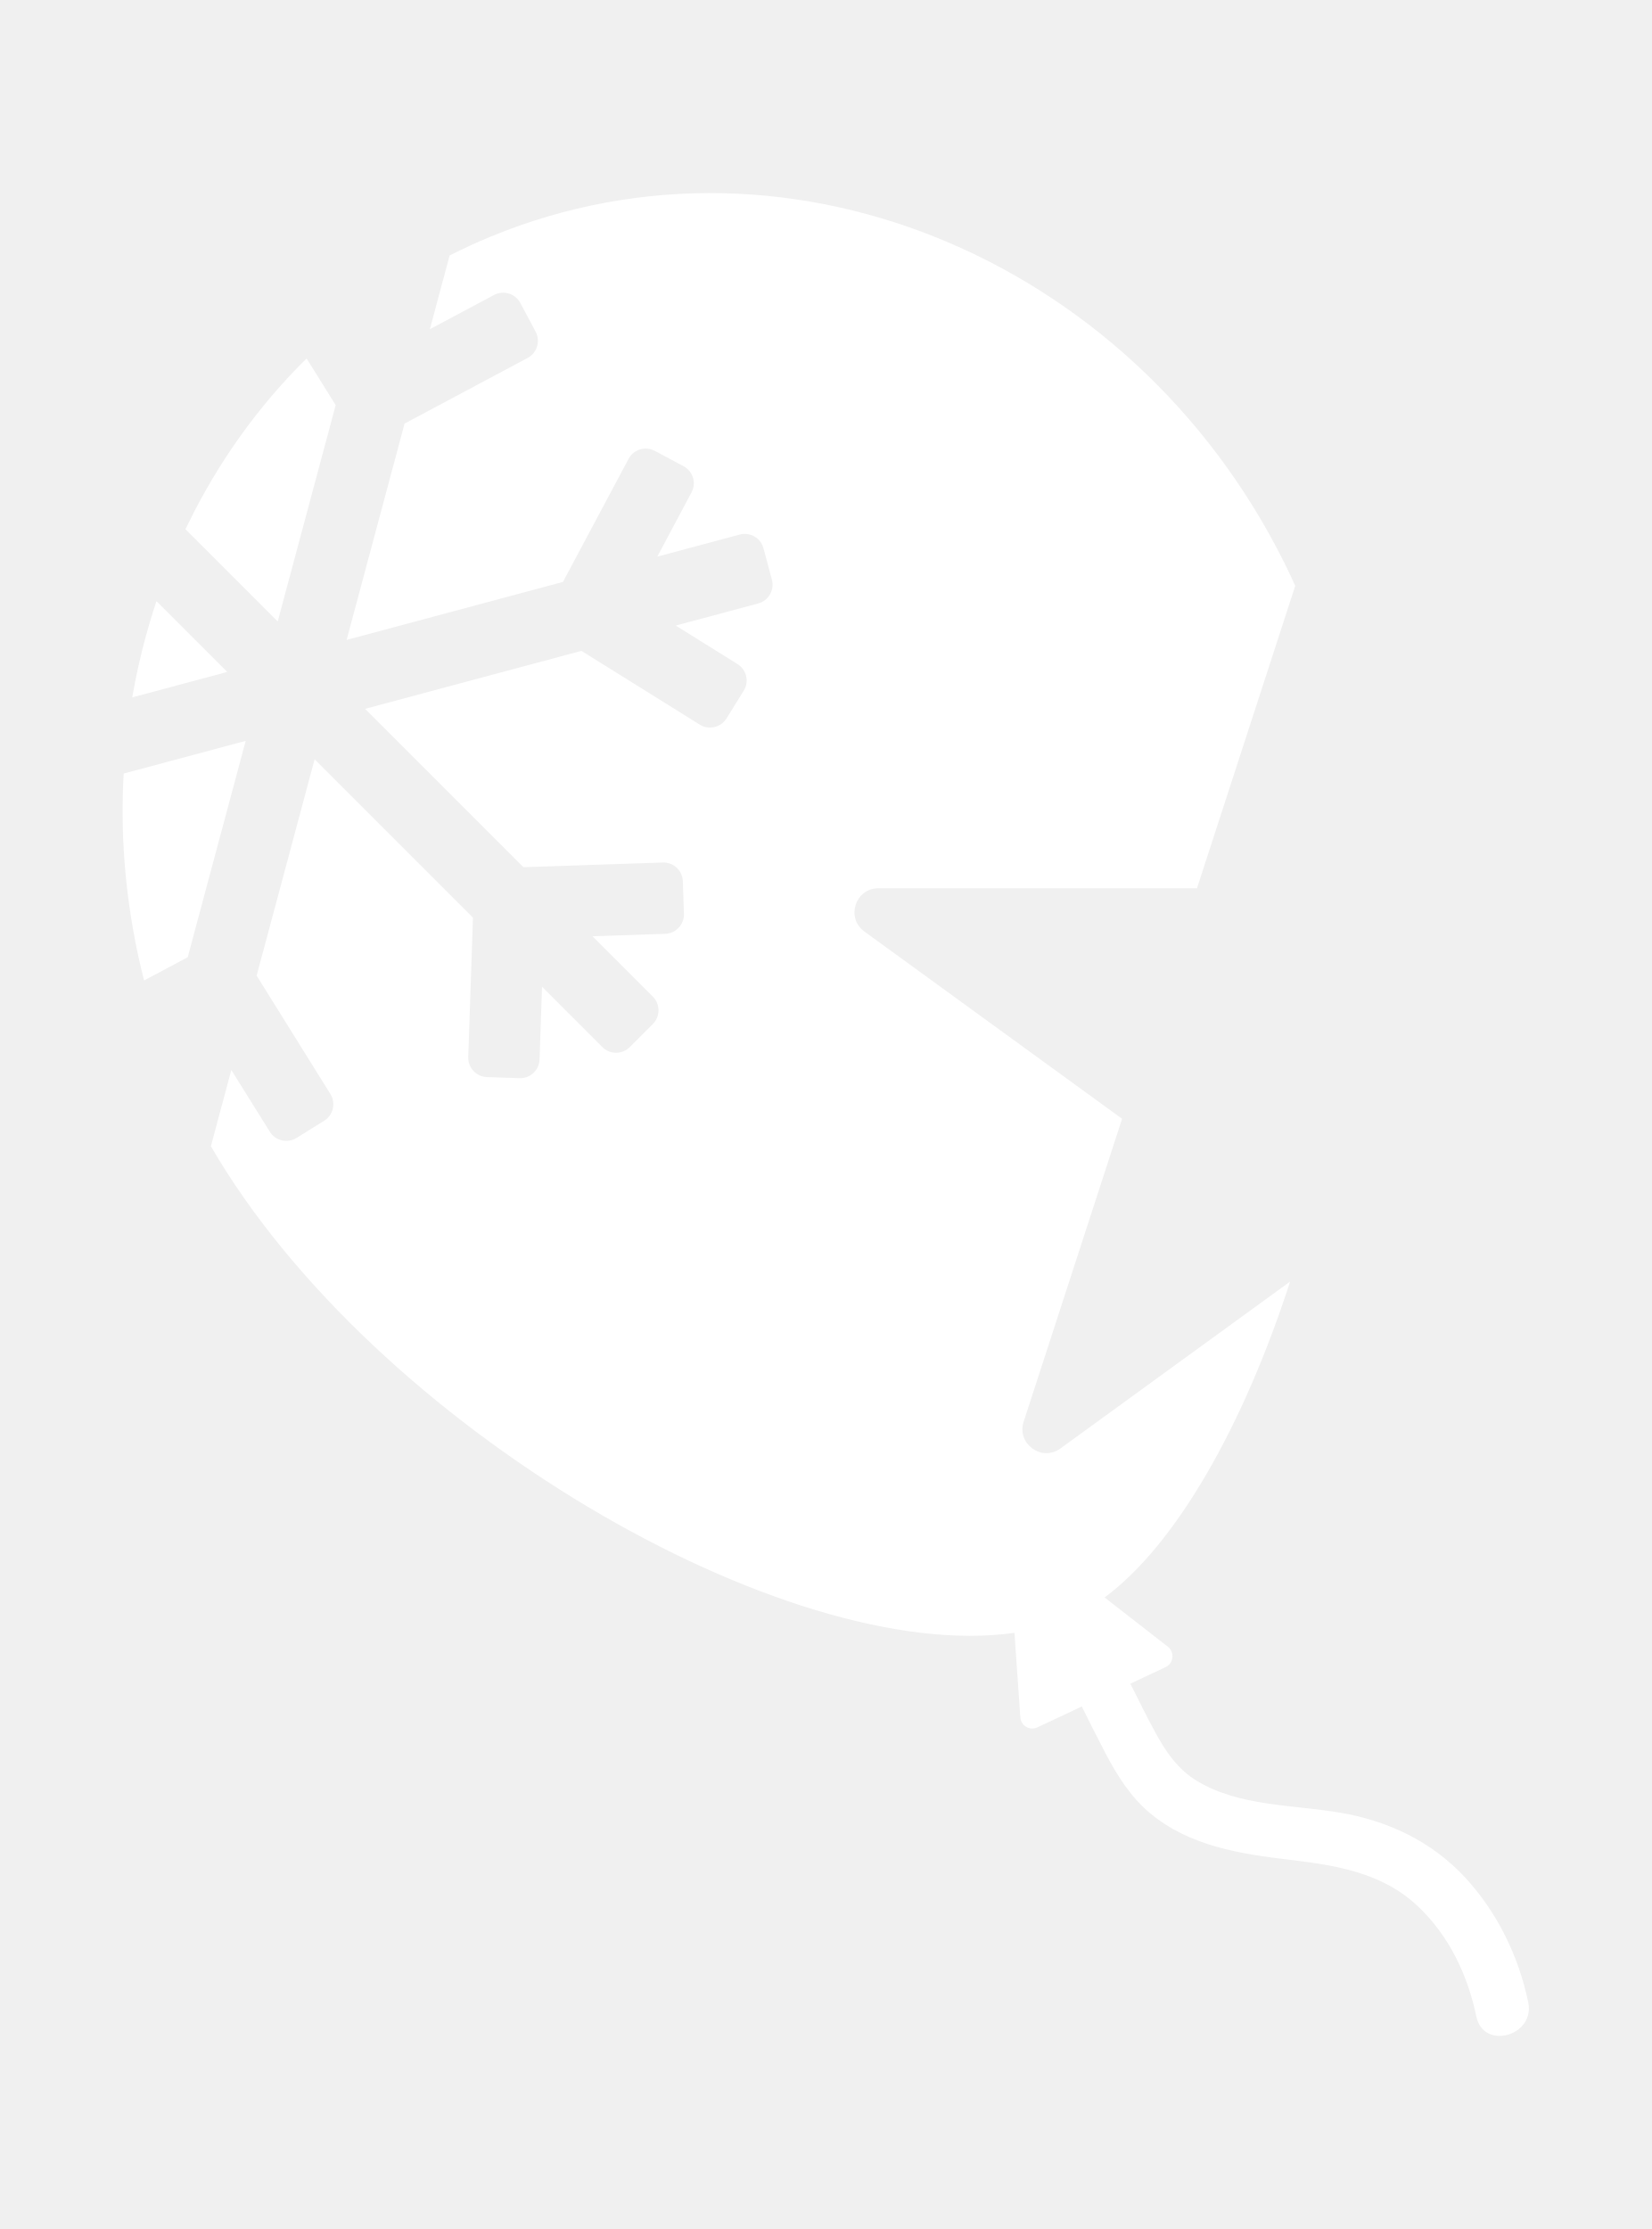
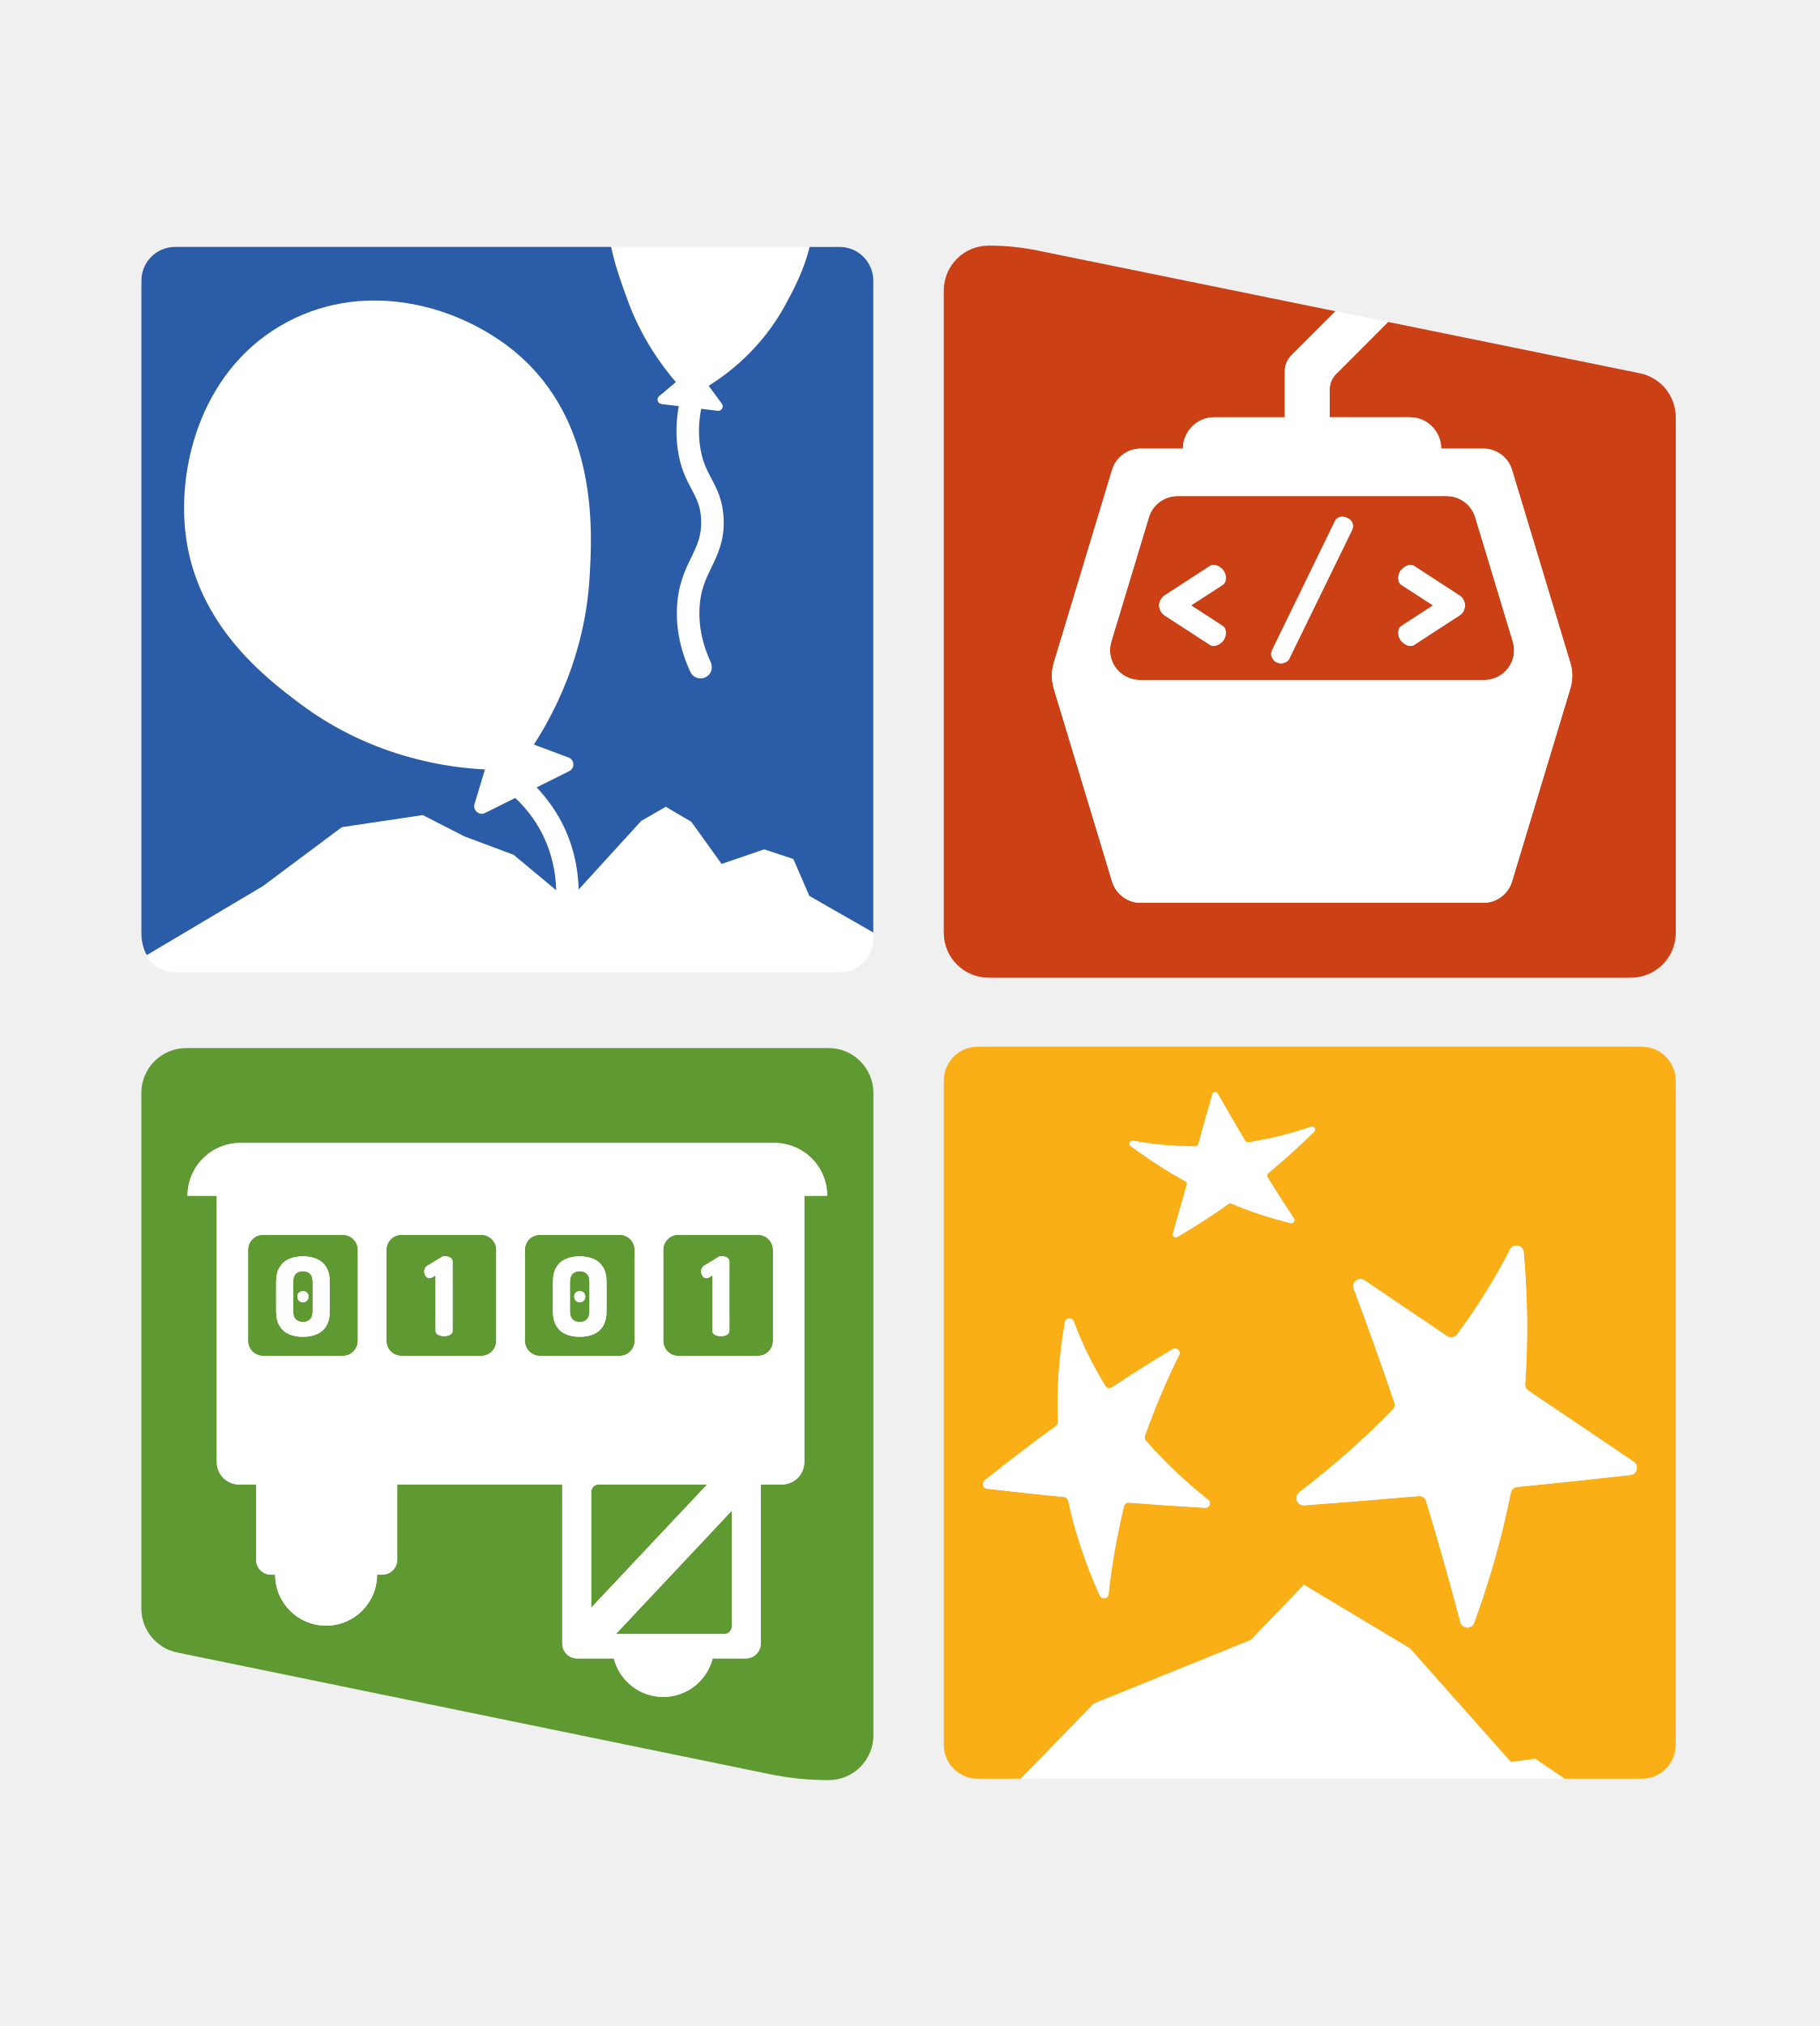
- <svg xmlns="http://www.w3.org/2000/svg" id="Capa_1" data-name="Capa 1" viewBox="0 0 800.253 1080" version="1.1" width="800.253" height="1080">
-   <defs id="defs4">
-     <style id="style2">
+ <svg xmlns="http://www.w3.org/2000/svg" id="Capa_1" data-name="Capa 1" viewBox="0 0 970 1080" version="1.1" width="970" height="1080">
+   <defs id="defs1">
+     <style id="style1">
      .cls-1 {
-         fill: #ffa600;
+         fill: #fff;
      }

      .cls-2 {
-         fill: #15214c;
+         fill: #5f9931;
+       }
+ 
+       .cls-3 {
+         fill: #2a5ca8;
+       }
+ 
+       .cls-4 {
+         fill: #f9af15;
+       }
+ 
+       .cls-5 {
+         fill: #cc4015;
      }
    </style>
  </defs>
-   <g id="g34" transform="translate(-25.97207,0.01661056)" style="fill:#ffffff;fill-opacity:1">
-     <path class="cls-1" d="m 188.63,196.28 -14.06,-22.56 c 0,0 -0.07,0.07 -0.11,0.1 l -0.03,-0.05 c -23.39,23.04 -42.56,49.98 -57.06,79.52 -0.03,0.07 -0.07,0.13 -0.1,0.2 -0.47,0.97 -0.96,1.93 -1.42,2.91 l 44.69,44.69 28.09,-104.82 z" id="path26" style="fill:#ffffff;fill-opacity:1" />
-     <path class="cls-2" d="m 521.99,688.85 47.7,-146.8 -124.87,-90.72 c -9.08,-6.6 -4.42,-20.97 6.81,-20.97 h 154.35 l 47.6,-146.49 c -0.57,-1.25 -1.12,-2.51 -1.7,-3.75 0,-0.01 0.01,-0.02 0.02,-0.03 C 580.75,128.15 410.35,54.21 263.86,114.58 c -6.85,2.82 -13.52,5.9 -20.02,9.19 l -9.57,35.72 31.1,-16.58 c 4.59,-2.44 10.28,-0.71 12.73,3.87 l 7.41,13.91 c 2.44,4.59 0.71,10.28 -3.86,12.72 l -59.63,31.79 -28.09,104.84 104.83,-28.1 31.79,-59.63 c 2.43,-4.58 8.14,-6.31 12.71,-3.87 l 13.92,7.42 c 4.58,2.45 6.32,8.14 3.87,12.73 l -16.58,31.1 39.94,-10.7 c 5,-1.35 10.16,1.64 11.51,6.64 l 4.09,15.24 c 1.34,5.01 -1.65,10.17 -6.66,11.51 l -39.94,10.7 29.92,18.65 c 4.41,2.75 5.75,8.54 3,12.96 L 378,348.08 c -2.74,4.4 -8.54,5.75 -12.95,3.01 l -57.35,-35.75 -104.82,28.09 76.73,76.73 67.53,-2.27 c 5.19,-0.17 9.54,3.89 9.71,9.08 l 0.53,15.76 c 0.17,5.19 -3.89,9.54 -9.08,9.71 l -35.23,1.19 29.23,29.23 c 3.67,3.67 3.67,9.62 0,13.3 l -11.15,11.15 c -3.67,3.67 -9.62,3.67 -13.3,0 l -29.23,-29.23 -1.2,35.23 c -0.17,5.19 -4.52,9.26 -9.71,9.08 l -15.76,-0.53 c -5.19,-0.17 -9.26,-4.52 -9.08,-9.71 l 2.28,-67.54 -76.73,-76.73 -28.09,104.82 35.74,57.36 c 2.74,4.4 1.4,10.2 -3.01,12.95 l -13.39,8.33 c -4.4,2.74 -10.2,1.4 -12.95,-3.01 l -18.66,-29.91 -9.9,36.95 c 78.96,135.97 278.8,251.61 389.38,235.75 l 2.85,40.98 c 0.28,4.06 4.56,6.57 8.25,4.84 l 21.52,-10.12 c 3.8,7.63 7.62,15.26 11.57,22.81 5.56,10.63 12.16,21.06 21.45,28.83 19.16,16.03 43.85,19.8 67.86,22.65 22.74,2.7 44.94,6.3 62.15,22.66 15.01,14.27 23.99,33.19 28.16,53.28 3.41,16.42 28.55,9.47 25.14,-6.93 -4.63,-22.31 -14.97,-43.5 -30.45,-60.3 -16.25,-17.63 -37.61,-27.7 -61.05,-31.62 -22.71,-3.8 -48.3,-2.99 -68.68,-15.11 -9.73,-5.78 -15.71,-14.74 -20.96,-24.52 -4.04,-7.52 -7.87,-15.16 -11.66,-22.81 l 17.07,-8.02 c 2.21,-1.04 3.36,-3.2 3.33,-5.35 0,-1.68 -0.73,-3.37 -2.23,-4.55 L 561.22,774 c 34.85,-25.86 67.39,-83.5 89.88,-153.05 L 539.82,701.8 c -9.08,6.6 -21.3,-2.28 -17.83,-12.96 z" id="path28" style="fill:#ffffff;fill-opacity:1" />
-     <path class="cls-1" d="m 145.05,358.94 -59.17,15.85 c -0.13,2.39 -0.23,4.79 -0.31,7.19 -0.02,0.56 -0.03,1.12 -0.05,1.68 -0.05,1.76 -0.09,3.52 -0.11,5.28 0,0.8 -0.01,1.6 -0.02,2.41 0,1.55 0,3.09 0.01,4.64 0,0.88 0.01,1.75 0.03,2.63 0.03,1.56 0.07,3.12 0.12,4.69 0.03,0.82 0.04,1.64 0.07,2.46 0.09,2.17 0.2,4.35 0.33,6.53 0.07,1.21 0.16,2.43 0.25,3.65 0.08,1.07 0.15,2.14 0.24,3.21 0.11,1.35 0.23,2.71 0.36,4.06 0.08,0.9 0.17,1.8 0.26,2.7 0.15,1.46 0.3,2.93 0.47,4.39 0.08,0.68 0.16,1.37 0.25,2.05 0.94,7.77 2.16,15.54 3.66,23.32 0.04,0.23 0.09,0.46 0.13,0.69 0.39,1.97 0.79,3.95 1.21,5.92 0.02,0.1 0.04,0.2 0.06,0.3 0.89,4.15 1.89,8.3 2.95,12.45 l 21.14,-11.27 28.1,-104.83 z" id="path30" style="fill:#ffffff;fill-opacity:1" />
-     <path class="cls-1" d="m 101.81,291.27 c 0,0 -0.03,0.09 -0.05,0.13 l -0.02,-0.02 c -0.24,0.73 -0.47,1.46 -0.71,2.19 -0.15,0.45 -0.29,0.9 -0.44,1.35 -0.61,1.89 -1.19,3.78 -1.76,5.68 -0.1,0.33 -0.2,0.66 -0.3,0.99 -1.37,4.6 -2.63,9.25 -3.79,13.93 -0.02,0.09 -0.04,0.19 -0.07,0.28 -0.55,2.23 -1.07,4.46 -1.57,6.71 -0.05,0.23 -0.1,0.47 -0.16,0.71 -0.5,2.24 -0.97,4.49 -1.42,6.75 -0.02,0.09 -0.04,0.17 -0.05,0.26 -0.5,2.53 -0.98,5.08 -1.42,7.63 h 0.01 c 0,0 0,0.01 0,0.02 l 46.02,-12.33 -34.28,-34.28 z" id="path32" style="fill:#ffffff;fill-opacity:1" />
+   <g id="g65">
+     <g id="g35">
+       <path class="cls-1" d="m 465.57,497.09 v 3.25 c 0,9.92 -8.05,17.97 -17.94,17.97 H 93.35 c -9.92,0 -17.94,-8.05 -17.94,-17.97 v -2.48 c 0,4.09 1.03,7.92 2.8,11.27 l 61.99,-36.84 42.06,-31.4 43.15,-6.44 22.12,11.33 26.31,9.85 22.7,18.9 c -0.29,-9.95 -2.48,-20.71 -8.02,-31.17 -3.51,-6.63 -8.15,-12.69 -13.81,-18.03 l -16.13,8.02 c -3.12,1.55 -6.64,-1.42 -5.6,-4.77 1.87,-6.15 3.74,-12.3 5.57,-18.45 -17.52,-0.87 -59.22,-5.41 -98.79,-35.2 -17.55,-13.23 -55.1,-41.51 -60.86,-90.65 -4.35,-37.23 9.31,-88.68 54.1,-112.61 43.41,-23.15 92.84,-8.11 121.69,15.94 44.6,37.16 41.06,96.48 39.64,120.14 -2.51,42.06 -19.45,73.26 -29.69,89.13 l 18.42,6.86 c 3.32,1.19 3.54,5.76 0.39,7.31 l -17,8.47 -0.36,0.16 c 5.19,5.47 9.6,11.5 13.07,18.06 6.5,12.27 9.02,24.83 9.37,36.36 l 33.3,-36.52 13.14,-7.57 13.62,8.05 16.13,22.44 22.7,-7.79 15.52,5.15 8.57,19.68 34.07,19.51 z" id="path33" />
+       <path class="cls-1" d="m 431.63,131.64 c -3.06,12.72 -8.98,23.64 -12.98,30.98 -12.75,23.47 -30.85,36.81 -40.83,43.05 l 7.02,9.53 c 1.25,1.71 -0.16,4.06 -2.22,3.8 l -8.02,-0.97 -0.77,-0.1 c -1.22,6.34 -1.51,12.56 -0.77,18.64 1,8.69 3.57,13.52 6.28,18.64 2.99,5.67 6.08,11.56 6.47,21.51 0.45,11.4 -3.09,18.64 -6.47,25.67 -3.06,6.28 -5.96,12.24 -6.41,21.93 -0.48,9.5 1.58,19.19 6.02,28.79 1.38,3.03 0.1,6.6 -2.9,7.99 -0.84,0.39 -1.67,0.55 -2.54,0.55 -2.25,0 -4.44,-1.26 -5.44,-3.45 -5.31,-11.4 -7.7,-22.99 -7.15,-34.42 0.61,-12.2 4.31,-19.87 7.6,-26.63 3.12,-6.44 5.6,-11.56 5.28,-19.96 -0.26,-7.21 -2.38,-11.24 -5.09,-16.36 -2.96,-5.6 -6.31,-11.95 -7.6,-22.83 -0.81,-7.08 -0.58,-14.27 0.77,-21.48 l -0.71,-0.1 -8.5,-1.03 c -2.09,-0.26 -2.87,-2.87 -1.26,-4.22 3,-2.48 5.96,-4.99 8.92,-7.47 -7.66,-8.92 -18.39,-23.51 -25.79,-43.83 -3.09,-8.5 -6.63,-18.13 -8.73,-28.24 h 105.81 z" id="path34" />
+       <path class="cls-3" d="m 465.57,149.57 v 347.52 l -34.07,-19.51 -8.57,-19.68 -15.52,-5.15 -22.7,7.79 -16.13,-22.44 -13.62,-8.05 -13.14,7.57 -33.3,36.52 c -0.35,-11.53 -2.87,-24.09 -9.37,-36.36 -3.48,-6.57 -7.89,-12.59 -13.07,-18.06 l 0.36,-0.16 17,-8.47 c 3.16,-1.55 2.93,-6.12 -0.39,-7.31 l -18.42,-6.86 c 10.24,-15.88 27.18,-47.08 29.69,-89.13 1.42,-23.67 4.96,-82.98 -39.64,-120.14 -28.85,-24.05 -78.28,-39.09 -121.69,-15.94 -44.79,23.93 -58.45,75.38 -54.1,112.61 5.76,49.14 43.31,77.41 60.86,90.65 39.58,29.79 81.28,34.33 98.79,35.2 -1.83,6.15 -3.7,12.3 -5.57,18.45 -1.03,3.35 2.48,6.31 5.6,4.77 l 16.13,-8.02 c 5.67,5.35 10.31,11.4 13.81,18.03 5.54,10.47 7.73,21.22 8.02,31.17 l -22.7,-18.9 -26.31,-9.85 -22.12,-11.33 -43.15,6.44 -42.06,31.4 -61.99,36.84 c -1.77,-3.35 -2.8,-7.18 -2.8,-11.27 V 149.57 c 0,-9.92 8.02,-17.94 17.94,-17.94 H 325.8 c 2.09,10.11 5.64,19.74 8.73,28.24 7.41,20.32 18.13,34.91 25.79,43.83 -2.96,2.48 -5.92,4.99 -8.92,7.47 -1.61,1.35 -0.84,3.96 1.26,4.22 l 8.5,1.03 0.71,0.1 c -1.35,7.21 -1.58,14.39 -0.77,21.48 1.29,10.88 4.64,17.23 7.6,22.83 2.7,5.12 4.83,9.15 5.09,16.36 0.32,8.4 -2.16,13.52 -5.28,19.96 -3.28,6.76 -6.99,14.43 -7.6,26.63 -0.55,11.43 1.83,23.02 7.15,34.42 1,2.19 3.19,3.45 5.44,3.45 0.87,0 1.71,-0.16 2.54,-0.55 3,-1.39 4.28,-4.96 2.9,-7.99 -4.44,-9.6 -6.5,-19.29 -6.02,-28.79 0.45,-9.69 3.35,-15.65 6.41,-21.93 3.38,-7.02 6.92,-14.27 6.47,-25.67 -0.39,-9.95 -3.48,-15.84 -6.47,-21.51 -2.71,-5.12 -5.28,-9.95 -6.28,-18.64 -0.74,-6.09 -0.45,-12.3 0.77,-18.64 l 0.77,0.1 8.02,0.97 c 2.06,0.26 3.48,-2.09 2.22,-3.8 l -7.02,-9.53 c 9.98,-6.25 28.08,-19.58 40.83,-43.05 3.99,-7.34 9.92,-18.26 12.98,-30.98 h 16 c 9.89,0 17.94,8.02 17.94,17.94 z" id="path35" />
+     </g>
+     <g id="g41">
+       <polygon class="cls-1" points="666.86,874.14 695.14,844.74 751.71,878.68 805.46,939.22 818.47,937.51 834.12,948.17 544.05,948.17 583.14,908.08 " id="polygon35" />
+       <g id="g40">
+         <path class="cls-4" d="m 869.48,557.92 h -342.4 c -0.42,0 -0.84,0 -1.22,0.06 H 870.7 c -0.39,-0.06 -0.81,-0.06 -1.22,-0.06 z m 23.86,22.7 v 344.84 c 0.06,-0.39 0.06,-0.81 0.06,-1.22 v -342.4 c 0,-0.42 0,-0.84 -0.06,-1.22 z" id="path36" />
+         <path class="cls-4" d="M 875.34,557.98 H 521.19 c -9.95,0 -18.03,8.08 -18.03,18.03 v 354.15 c 0,9.95 8.08,18 18.03,18 h 22.86 l 39.09,-40.09 83.72,-33.94 28.27,-29.4 56.58,33.94 53.74,60.54 13.01,-1.71 15.65,10.66 h 41.22 c 9.95,0 18,-8.05 18,-18 V 576.01 c 0,-9.95 -8.05,-18.03 -18,-18.03 z m -232.85,245.8 c -13.72,-0.81 -27.27,-1.71 -40.73,-2.77 -1.19,-0.1 -2.25,0.68 -2.51,1.84 -3.73,15.33 -6.54,31.07 -8.28,47.01 -0.29,2.45 -3.57,2.96 -4.61,0.74 -7.47,-16.39 -13.14,-33.39 -16.91,-50.72 -0.22,-1.03 -1.09,-1.77 -2.12,-1.87 -13.91,-1.35 -27.66,-2.83 -41.28,-4.44 -2.09,-0.26 -2.86,-2.93 -1.22,-4.28 12.82,-10.34 25.6,-20.09 38.25,-29.21 0.64,-0.48 1,-1.22 0.97,-2.06 -0.71,-17.74 0.51,-35.61 3.73,-53.29 0.45,-2.42 3.8,-2.71 4.64,-0.39 4.35,11.85 10.05,23.41 16.91,34.55 0.71,1.16 2.25,1.48 3.38,0.74 11.01,-7.28 21.83,-14.07 32.49,-20.45 2.06,-1.22 4.44,1 3.38,3.16 -6.86,13.85 -12.98,28.27 -18.23,43.12 -0.29,0.84 -0.13,1.74 0.45,2.42 9.79,11.21 20.96,21.8 33.3,31.62 1.83,1.45 0.71,4.41 -1.61,4.28 z m 45.59,-151.77 c -10.43,-2.54 -21.03,-5.99 -31.62,-10.4 -0.51,-0.23 -1.09,-0.16 -1.55,0.19 -9.11,6.47 -18.22,12.33 -27.31,17.55 -1.25,0.71 -2.74,-0.45 -2.32,-1.84 2.48,-8.6 4.96,-17.26 7.41,-25.95 0.23,-0.71 -0.1,-1.45 -0.74,-1.83 -9.82,-5.44 -19.58,-11.72 -29.11,-18.81 -1.39,-1 -0.42,-3.16 1.22,-2.83 10.95,2 22.06,3.03 33.23,2.99 0.74,0 1.35,-0.48 1.55,-1.16 2.48,-8.82 4.96,-17.65 7.44,-26.53 0.39,-1.38 2.22,-1.61 2.93,-0.35 4.86,8.57 9.76,16.97 14.62,25.12 0.36,0.55 1,0.87 1.64,0.77 11.27,-1.74 22.48,-4.51 33.46,-8.28 1.61,-0.55 2.86,1.45 1.64,2.64 -8.08,7.95 -16.26,15.33 -24.54,22.19 -0.61,0.51 -0.74,1.38 -0.32,2.09 4.73,7.53 9.44,14.88 14.11,21.99 0.81,1.22 -0.32,2.77 -1.74,2.45 z m 181.17,134.25 c -19.9,2.25 -40.03,4.38 -60.44,6.38 -1.67,0.16 -3.06,1.42 -3.38,3.09 -4.67,23.41 -11.21,46.6 -19.55,69.36 -1.32,3.54 -6.41,3.28 -7.34,-0.35 -5.7,-21.83 -11.82,-43.34 -18.26,-64.53 -0.52,-1.74 -2.19,-2.87 -4.03,-2.7 -20.09,1.77 -40.41,3.38 -60.96,4.93 -3.8,0.29 -5.67,-4.57 -2.61,-6.92 18.26,-14.07 34.91,-28.79 49.78,-44.02 1,-1.03 1.35,-2.58 0.87,-3.93 -6.95,-20.54 -14.17,-40.7 -21.64,-60.54 -1.35,-3.51 2.64,-6.63 5.76,-4.54 14.1,9.6 28.79,19.48 44.08,29.79 1.71,1.13 4.03,0.74 5.25,-0.9 10.95,-14.78 20.38,-29.92 28.24,-45.31 1.74,-3.41 6.92,-2.45 7.28,1.38 2.12,23.47 2.38,47.01 0.81,70.42 -0.1,1.38 0.55,2.7 1.67,3.44 18.07,12.14 36.81,24.8 56.19,37.93 2.96,2 1.84,6.63 -1.74,7.02 z" id="path37" />
+         <path class="cls-1" d="m 676.04,625.48 c -0.61,0.51 -0.74,1.38 -0.32,2.09 4.73,7.53 9.44,14.88 14.11,21.99 0.81,1.22 -0.32,2.77 -1.74,2.45 -10.43,-2.54 -21.03,-5.99 -31.62,-10.4 -0.51,-0.23 -1.09,-0.16 -1.55,0.19 -9.11,6.47 -18.22,12.33 -27.31,17.55 -1.25,0.71 -2.74,-0.45 -2.32,-1.84 2.48,-8.6 4.96,-17.26 7.41,-25.95 0.23,-0.71 -0.1,-1.45 -0.74,-1.83 -9.82,-5.44 -19.58,-11.72 -29.11,-18.81 -1.39,-1 -0.42,-3.16 1.22,-2.83 10.95,2 22.06,3.03 33.23,2.99 0.74,0 1.35,-0.48 1.55,-1.16 2.48,-8.82 4.96,-17.65 7.44,-26.53 0.39,-1.38 2.22,-1.61 2.93,-0.35 4.86,8.57 9.76,16.97 14.62,25.12 0.36,0.55 1,0.87 1.64,0.77 11.27,-1.74 22.48,-4.51 33.46,-8.28 1.61,-0.55 2.86,1.45 1.64,2.64 -8.08,7.95 -16.26,15.33 -24.54,22.19 z" id="path38" />
+         <path class="cls-1" d="m 642.49,803.78 c -13.72,-0.81 -27.27,-1.71 -40.73,-2.77 -1.19,-0.1 -2.25,0.68 -2.51,1.84 -3.73,15.33 -6.54,31.07 -8.28,47.01 -0.29,2.45 -3.57,2.96 -4.61,0.74 -7.47,-16.39 -13.14,-33.39 -16.91,-50.72 -0.22,-1.03 -1.09,-1.77 -2.12,-1.87 -13.91,-1.35 -27.66,-2.83 -41.28,-4.44 -2.09,-0.26 -2.86,-2.93 -1.22,-4.28 12.82,-10.34 25.6,-20.09 38.25,-29.21 0.64,-0.48 1,-1.22 0.97,-2.06 -0.71,-17.74 0.51,-35.61 3.73,-53.29 0.45,-2.42 3.8,-2.71 4.64,-0.39 4.35,11.85 10.05,23.41 16.91,34.55 0.71,1.16 2.25,1.48 3.38,0.74 11.01,-7.28 21.83,-14.07 32.49,-20.45 2.06,-1.22 4.44,1 3.38,3.16 -6.86,13.85 -12.98,28.27 -18.23,43.12 -0.29,0.84 -0.13,1.74 0.45,2.42 9.79,11.21 20.96,21.8 33.3,31.62 1.83,1.45 0.71,4.41 -1.61,4.28 z" id="path39" />
+         <path class="cls-1" d="m 869.25,786.26 c -19.9,2.25 -40.03,4.38 -60.44,6.38 -1.67,0.16 -3.06,1.42 -3.38,3.09 -4.67,23.41 -11.21,46.6 -19.55,69.36 -1.32,3.54 -6.41,3.28 -7.34,-0.35 -5.7,-21.83 -11.82,-43.34 -18.26,-64.53 -0.52,-1.74 -2.19,-2.87 -4.03,-2.7 -20.09,1.77 -40.41,3.38 -60.96,4.93 -3.8,0.29 -5.67,-4.57 -2.61,-6.92 18.26,-14.07 34.91,-28.79 49.78,-44.02 1,-1.03 1.35,-2.58 0.87,-3.93 -6.95,-20.54 -14.17,-40.7 -21.64,-60.54 -1.35,-3.51 2.64,-6.63 5.76,-4.54 14.1,9.6 28.79,19.48 44.08,29.79 1.71,1.13 4.03,0.74 5.25,-0.9 10.95,-14.78 20.38,-29.92 28.24,-45.31 1.74,-3.41 6.92,-2.45 7.28,1.38 2.12,23.47 2.38,47.01 0.81,70.42 -0.1,1.38 0.55,2.7 1.67,3.44 18.07,12.14 36.81,24.8 56.19,37.93 2.96,2 1.84,6.63 -1.74,7.02 z" id="path40" />
+       </g>
+     </g>
+     <g id="g58">
+       <path class="cls-2" d="m 165.32,679.03 c -0.93,-0.93 -2.22,-1.38 -3.83,-1.38 -1.61,0 -2.9,0.45 -3.83,1.38 -0.9,0.93 -1.35,2.42 -1.35,4.44 v 15.42 c 0,2.03 0.45,3.48 1.35,4.41 0.93,0.93 2.19,1.42 3.83,1.42 1.64,0 2.9,-0.48 3.83,-1.42 0.93,-0.93 1.39,-2.38 1.39,-4.41 v -15.42 c 0,-2.03 -0.45,-3.51 -1.39,-4.44 z m -1.65,14.29 c -0.55,0.58 -1.26,0.84 -2.13,0.84 -0.93,0 -1.67,-0.26 -2.19,-0.84 -0.52,-0.55 -0.81,-1.29 -0.81,-2.19 0,-0.84 0.29,-1.55 0.81,-2.06 0.52,-0.51 1.25,-0.77 2.19,-0.77 0.87,0 1.58,0.26 2.13,0.77 0.52,0.52 0.77,1.22 0.77,2.06 0,0.9 -0.26,1.64 -0.77,2.19 z" id="path41" />
+       <path class="cls-2" d="m 182.77,658.26 h -42.54 c -4.41,0 -7.99,3.57 -7.99,7.99 v 48.53 c 0,4.41 3.57,7.99 7.99,7.99 h 42.54 c 4.41,0 7.99,-3.57 7.99,-7.99 v -48.53 c 0,-4.41 -3.58,-7.99 -7.99,-7.99 z m -6.96,40.63 c 0,3.32 -0.64,6.02 -1.9,8.02 -1.26,2.03 -3,3.48 -5.15,4.38 -2.19,0.9 -4.61,1.32 -7.28,1.32 -2.67,0 -5.09,-0.42 -7.25,-1.32 -2.16,-0.9 -3.86,-2.35 -5.12,-4.38 -1.26,-2 -1.9,-4.7 -1.9,-8.02 v -15.42 c 0,-3.35 0.64,-6.02 1.9,-8.05 1.26,-2 2.96,-3.48 5.12,-4.35 2.16,-0.9 4.57,-1.35 7.25,-1.35 2.68,0 5.09,0.45 7.28,1.35 2.16,0.87 3.9,2.35 5.15,4.35 1.26,2.03 1.9,4.7 1.9,8.05 z" id="path42" />
+       <path class="cls-2" d="M 256.57,658.26 H 214 c -4.41,0 -7.99,3.57 -7.99,7.99 v 48.53 c 0,4.41 3.57,7.99 7.99,7.99 h 42.57 c 4.41,0 7.99,-3.57 7.99,-7.99 v -48.53 c 0,-4.41 -3.57,-7.99 -7.99,-7.99 z m -15.29,51.23 c 0,0.93 -0.48,1.61 -1.42,2.09 -0.97,0.45 -2,0.68 -3.12,0.68 -1.12,0 -2.16,-0.23 -3.09,-0.68 -0.97,-0.48 -1.45,-1.16 -1.45,-2.09 v -29.62 l -1.68,1.03 c -0.29,0.16 -0.55,0.29 -0.81,0.35 -0.26,0.06 -0.48,0.1 -0.68,0.1 -0.84,0 -1.51,-0.35 -2.06,-1.13 -0.52,-0.74 -0.77,-1.58 -0.77,-2.45 0,-0.64 0.13,-1.22 0.42,-1.77 0.26,-0.55 0.68,-1 1.26,-1.32 l 7.7,-4.67 c 0.22,-0.16 0.48,-0.26 0.77,-0.32 0.29,-0.06 0.61,-0.06 0.93,-0.06 0.9,0 1.8,0.23 2.71,0.74 0.87,0.51 1.29,1.19 1.29,2.09 z" id="path43" />
+       <path class="cls-2" d="m 328.35,871.04 -0.48,0.48 c 0.03,-0.16 0.1,-0.35 0.16,-0.48 z" id="path44" />
+       <path class="cls-2" d="m 312.89,679.03 c -0.93,-0.93 -2.22,-1.38 -3.86,-1.38 -1.64,0 -2.9,0.45 -3.8,1.38 -0.9,0.93 -1.38,2.42 -1.38,4.44 v 15.42 c 0,2.03 0.48,3.48 1.38,4.41 0.9,0.93 2.19,1.42 3.8,1.42 1.61,0 2.93,-0.48 3.86,-1.42 0.93,-0.93 1.39,-2.38 1.39,-4.41 v -15.42 c 0,-2.03 -0.45,-3.51 -1.39,-4.44 z m -1.67,14.29 c -0.52,0.58 -1.22,0.84 -2.13,0.84 -0.91,0 -1.64,-0.26 -2.19,-0.84 -0.51,-0.55 -0.77,-1.29 -0.77,-2.19 0,-0.84 0.26,-1.55 0.77,-2.06 0.55,-0.51 1.26,-0.77 2.19,-0.77 0.93,0 1.61,0.26 2.13,0.77 0.51,0.52 0.81,1.22 0.81,2.06 0,0.9 -0.29,1.64 -0.81,2.19 z" id="path45" />
+       <path class="cls-2" d="m 330.35,658.26 h -42.57 c -4.38,0 -7.95,3.57 -7.95,7.99 v 48.53 c 0,4.41 3.57,7.99 7.95,7.99 h 42.57 c 4.41,0 7.99,-3.57 7.99,-7.99 v -48.53 c 0,-4.41 -3.58,-7.99 -7.99,-7.99 z m -6.99,40.63 c 0,3.32 -0.64,6.02 -1.9,8.02 -1.26,2.03 -2.96,3.48 -5.15,4.38 -2.16,0.9 -4.57,1.32 -7.28,1.32 -2.71,0 -5.09,-0.42 -7.25,-1.32 -2.16,-0.9 -3.86,-2.35 -5.12,-4.38 -1.25,-2 -1.9,-4.7 -1.9,-8.02 v -15.42 c 0,-3.35 0.64,-6.02 1.9,-8.05 1.26,-2 2.96,-3.48 5.12,-4.35 2.16,-0.9 4.57,-1.35 7.25,-1.35 2.68,0 5.12,0.45 7.28,1.35 2.19,0.87 3.9,2.35 5.15,4.35 1.26,2.03 1.9,4.7 1.9,8.05 z" id="path46" />
+       <path class="cls-2" d="m 376.97,791.34 -61.79,65.69 v -61.7 c 0,-2.22 1.8,-3.99 3.99,-3.99 z" id="path47" />
+       <path class="cls-2" d="m 390.11,805.32 v 61.7 c 0,2.22 -1.77,4.03 -3.99,4.03 h -57.77 l 14.33,-15.3 4.44,-4.7 z" id="path48" />
+       <path class="cls-2" d="m 404.12,658.26 h -42.57 c -4.38,0 -7.95,3.57 -7.95,7.99 v 48.53 c 0,4.41 3.57,7.99 7.95,7.99 h 42.57 c 4.41,0 7.99,-3.57 7.99,-7.99 v -48.53 c 0,-4.41 -3.57,-7.99 -7.99,-7.99 z m -15.26,51.23 c 0,0.93 -0.48,1.61 -1.45,2.09 -0.93,0.45 -1.96,0.68 -3.09,0.68 -1.13,0 -2.19,-0.23 -3.12,-0.68 -0.97,-0.48 -1.42,-1.16 -1.42,-2.09 v -29.62 l -1.71,1.03 c -0.26,0.16 -0.52,0.29 -0.77,0.35 -0.26,0.06 -0.48,0.1 -0.68,0.1 -0.84,0 -1.55,-0.35 -2.06,-1.13 -0.52,-0.74 -0.77,-1.58 -0.77,-2.45 0,-0.64 0.13,-1.22 0.39,-1.77 0.26,-0.55 0.71,-1 1.29,-1.32 l 7.66,-4.67 c 0.26,-0.16 0.52,-0.26 0.81,-0.32 0.29,-0.06 0.58,-0.06 0.9,-0.06 0.93,0 1.83,0.23 2.7,0.74 0.87,0.51 1.32,1.19 1.32,2.09 z" id="path49" />
+       <path class="cls-1" d="m 388.86,672.46 v 37.03 c 0,0.93 -0.48,1.61 -1.45,2.09 -0.93,0.45 -1.96,0.68 -3.09,0.68 -1.13,0 -2.19,-0.23 -3.12,-0.68 -0.97,-0.48 -1.42,-1.16 -1.42,-2.09 v -29.62 l -1.71,1.03 c -0.26,0.16 -0.52,0.29 -0.77,0.35 -0.26,0.06 -0.48,0.1 -0.68,0.1 -0.84,0 -1.55,-0.35 -2.06,-1.13 -0.52,-0.74 -0.77,-1.58 -0.77,-2.45 0,-0.64 0.13,-1.22 0.39,-1.77 0.26,-0.55 0.71,-1 1.29,-1.32 l 7.66,-4.67 c 0.26,-0.16 0.52,-0.26 0.81,-0.32 0.29,-0.06 0.58,-0.06 0.9,-0.06 0.93,0 1.83,0.23 2.7,0.74 0.87,0.51 1.32,1.19 1.32,2.09 z" id="path50" />
+       <path class="cls-2" d="M 441.7,558.69 H 99.27 c -13.2,0 -23.92,10.72 -23.92,23.93 v 274.83 c 0,11.37 7.98,21.16 19.13,23.44 l 316.02,64.89 c 5.15,1.06 10.34,1.83 15.52,2.38 5.22,0.51 10.43,0.77 15.68,0.77 13.2,0 23.93,-10.69 23.93,-23.93 V 582.61 c 0,-13.2 -10.72,-23.93 -23.93,-23.93 z m -12.92,78.73 v 141.94 c 0,6.63 -5.35,11.98 -11.95,11.98 h -11.27 v 84.78 c 0,4.41 -3.58,7.95 -7.99,7.95 h -17.65 c -3,11.79 -13.65,20.51 -26.34,20.51 -12.69,0 -23.38,-8.73 -26.34,-20.51 h -19.51 c -4.41,0 -7.99,-3.54 -7.99,-7.95 v -84.78 h -88 v 40.12 c 0,4.41 -3.57,7.95 -7.99,7.95 h -2.74 c 0,15.04 -12.17,27.18 -27.18,27.18 -15.01,0 -27.15,-12.14 -27.15,-27.18 h -2.19 c -4.41,0 -7.95,-3.54 -7.95,-7.95 v -40.12 h -9.05 c -6.6,0 -11.95,-5.35 -11.95,-11.98 V 637.42 H 99.96 c 0,-15.55 12.59,-28.14 28.14,-28.14 h 284.72 c 7.79,0 14.81,3.12 19.93,8.24 5.09,5.09 8.21,12.11 8.21,19.9 h -12.2 z" id="path51" />
+       <path class="cls-1" d="m 432.78,617.52 c -5.12,-5.12 -12.14,-8.24 -19.93,-8.24 H 128.12 c -15.55,0 -28.14,12.59 -28.14,28.14 h 15.58 v 141.94 c 0,6.63 5.35,11.98 11.95,11.98 h 9.05 v 40.12 c 0,4.41 3.54,7.95 7.95,7.95 h 2.19 c 0,15.04 12.14,27.18 27.15,27.18 15.01,0 27.18,-12.14 27.18,-27.18 h 2.74 c 4.41,0 7.99,-3.54 7.99,-7.95 v -40.12 h 88 v 84.78 c 0,4.41 3.58,7.95 7.99,7.95 h 19.51 c 2.96,11.79 13.62,20.51 26.34,20.51 12.72,0 23.35,-8.73 26.34,-20.51 h 17.65 c 4.41,0 7.99,-3.54 7.99,-7.95 v -84.78 h 11.27 c 6.6,0 11.95,-5.35 11.95,-11.98 V 637.42 H 441 c 0,-7.79 -3.12,-14.81 -8.21,-19.9 z m -242.02,97.25 c 0,4.41 -3.58,7.99 -7.99,7.99 h -42.54 c -4.41,0 -7.99,-3.57 -7.99,-7.99 v -48.53 c 0,-4.41 3.57,-7.99 7.99,-7.99 h 42.54 c 4.41,0 7.99,3.57 7.99,7.99 z m 73.8,0 c 0,4.41 -3.57,7.99 -7.99,7.99 H 214 c -4.41,0 -7.99,-3.57 -7.99,-7.99 v -48.53 c 0,-4.41 3.57,-7.99 7.99,-7.99 h 42.57 c 4.41,0 7.99,3.57 7.99,7.99 z m 23.22,7.99 c -4.38,0 -7.95,-3.57 -7.95,-7.99 v -48.53 c 0,-4.41 3.57,-7.99 7.95,-7.99 h 42.57 c 4.41,0 7.99,3.57 7.99,7.99 v 48.53 c 0,4.41 -3.58,7.99 -7.99,7.99 z m 27.4,134.27 v -61.7 c 0,-2.22 1.8,-3.99 3.99,-3.99 h 57.8 z m 74.93,9.99 c 0,2.22 -1.77,4.03 -3.99,4.03 h -57.77 l -0.48,0.48 c 0.03,-0.16 0.1,-0.35 0.16,-0.48 h 0.32 l 14.33,-15.3 4.44,-4.7 42.99,-45.73 z M 412.1,714.77 c 0,4.41 -3.57,7.99 -7.99,7.99 h -42.57 c -4.38,0 -7.95,-3.57 -7.95,-7.99 v -48.53 c 0,-4.41 3.57,-7.99 7.95,-7.99 h 42.57 c 4.41,0 7.99,3.57 7.99,7.99 z" id="path52" />
+       <path class="cls-1" d="m 173.91,675.42 c -1.26,-2 -3,-3.48 -5.15,-4.35 -2.19,-0.9 -4.61,-1.35 -7.28,-1.35 -2.67,0 -5.09,0.45 -7.25,1.35 -2.16,0.87 -3.86,2.35 -5.12,4.35 -1.26,2.03 -1.9,4.7 -1.9,8.05 v 15.42 c 0,3.32 0.64,6.02 1.9,8.02 1.26,2.03 2.96,3.48 5.12,4.38 2.16,0.9 4.57,1.32 7.25,1.32 2.68,0 5.09,-0.42 7.28,-1.32 2.16,-0.9 3.9,-2.35 5.15,-4.38 1.26,-2 1.9,-4.7 1.9,-8.02 v -15.42 c 0,-3.35 -0.64,-6.02 -1.9,-8.05 z m -7.21,23.47 c 0,2.03 -0.45,3.48 -1.39,4.41 -0.93,0.93 -2.22,1.42 -3.83,1.42 -1.61,0 -2.9,-0.48 -3.83,-1.42 -0.9,-0.93 -1.35,-2.38 -1.35,-4.41 v -15.42 c 0,-2.03 0.45,-3.51 1.35,-4.44 0.93,-0.93 2.19,-1.38 3.83,-1.38 1.64,0 2.9,0.45 3.83,1.38 0.93,0.93 1.39,2.42 1.39,4.44 z" id="path53" />
+       <path class="cls-1" d="m 164.45,691.13 c 0,0.9 -0.26,1.64 -0.77,2.19 -0.55,0.58 -1.26,0.84 -2.13,0.84 -0.93,0 -1.67,-0.26 -2.19,-0.84 -0.52,-0.55 -0.81,-1.29 -0.81,-2.19 0,-0.84 0.29,-1.55 0.81,-2.06 0.52,-0.51 1.25,-0.77 2.19,-0.77 0.87,0 1.58,0.26 2.13,0.77 0.52,0.52 0.77,1.22 0.77,2.06 z" id="path54" />
+       <path class="cls-1" d="m 241.28,672.46 v 37.03 c 0,0.93 -0.48,1.61 -1.42,2.09 -0.97,0.45 -2,0.68 -3.12,0.68 -1.12,0 -2.16,-0.23 -3.09,-0.68 -0.97,-0.48 -1.45,-1.16 -1.45,-2.09 v -29.62 l -1.68,1.03 c -0.29,0.16 -0.55,0.29 -0.81,0.35 -0.26,0.06 -0.48,0.1 -0.68,0.1 -0.84,0 -1.51,-0.35 -2.06,-1.13 -0.52,-0.74 -0.77,-1.58 -0.77,-2.45 0,-0.64 0.13,-1.22 0.42,-1.77 0.26,-0.55 0.68,-1 1.26,-1.32 l 7.7,-4.67 c 0.22,-0.16 0.48,-0.26 0.77,-0.32 0.29,-0.06 0.61,-0.06 0.93,-0.06 0.9,0 1.8,0.23 2.71,0.74 0.87,0.51 1.29,1.19 1.29,2.09 z" id="path55" />
+       <path class="cls-1" d="m 321.46,675.42 c -1.26,-2 -2.96,-3.48 -5.15,-4.35 -2.16,-0.9 -4.57,-1.35 -7.28,-1.35 -2.71,0 -5.09,0.45 -7.25,1.35 -2.16,0.87 -3.86,2.35 -5.12,4.35 -1.25,2.03 -1.9,4.7 -1.9,8.05 v 15.42 c 0,3.32 0.64,6.02 1.9,8.02 1.26,2.03 2.96,3.48 5.12,4.38 2.16,0.9 4.57,1.32 7.25,1.32 2.68,0 5.12,-0.42 7.28,-1.32 2.19,-0.9 3.9,-2.35 5.15,-4.38 1.26,-2 1.9,-4.7 1.9,-8.02 v -15.42 c 0,-3.35 -0.64,-6.02 -1.9,-8.05 z m -7.18,23.47 c 0,2.03 -0.45,3.48 -1.39,4.41 -0.93,0.93 -2.22,1.42 -3.86,1.42 -1.64,0 -2.9,-0.48 -3.8,-1.42 -0.9,-0.93 -1.38,-2.38 -1.38,-4.41 v -15.42 c 0,-2.03 0.48,-3.51 1.38,-4.44 0.9,-0.93 2.19,-1.38 3.8,-1.38 1.61,0 2.93,0.45 3.86,1.38 0.93,0.93 1.39,2.42 1.39,4.44 z" id="path56" />
+       <path class="cls-1" d="m 312.03,691.13 c 0,0.9 -0.29,1.64 -0.81,2.19 -0.52,0.58 -1.22,0.84 -2.13,0.84 -0.91,0 -1.64,-0.26 -2.19,-0.84 -0.51,-0.55 -0.77,-1.29 -0.77,-2.19 0,-0.84 0.26,-1.55 0.77,-2.06 0.55,-0.51 1.26,-0.77 2.19,-0.77 0.93,0 1.61,0.26 2.13,0.77 0.51,0.52 0.81,1.22 0.81,2.06 z" id="path57" />
+       <path class="cls-1" d="m 328.35,871.04 -0.48,0.48 c 0.03,-0.16 0.1,-0.35 0.16,-0.48 z" id="path58" />
+     </g>
+     <g id="g64">
+       <g id="g60">
+         <path class="cls-5" d="m 806.5,341.98 -20.03,-66.24 c -2.03,-6.7 -8.21,-11.3 -15.23,-11.3 H 627.72 c -7.02,0 -13.2,4.6 -15.23,11.3 l -20.03,66.24 c -3.09,10.24 4.54,20.51 15.23,20.51 h 183.58 c 10.69,0 18.32,-10.27 15.23,-20.51 z m -154.72,-8.34 c 1.16,0.68 1.71,1.93 1.71,3.7 0,2 -0.71,3.64 -2.12,4.99 -1.45,1.32 -2.9,2 -4.35,2 -0.84,0 -1.45,-0.16 -1.83,-0.48 L 620.94,328.1 c -1.09,-0.71 -1.83,-1.58 -2.29,-2.58 -0.45,-1.03 -0.68,-1.96 -0.68,-2.8 0,-0.84 0.22,-1.74 0.68,-2.77 0.45,-1 1.19,-1.87 2.29,-2.58 l 24.25,-15.75 c 0.39,-0.32 1,-0.48 1.83,-0.48 1.45,0 2.9,0.68 4.35,2 1.42,1.35 2.12,2.99 2.12,4.99 0,1.77 -0.55,2.99 -1.71,3.7 l -16.81,10.88 16.81,10.92 z m 69.13,-51.3 -33.62,68.88 c -0.29,0.68 -0.87,1.26 -1.71,1.71 -0.84,0.45 -1.71,0.68 -2.58,0.68 -1.58,0 -2.9,-0.55 -3.86,-1.64 -1,-1.09 -1.48,-2.22 -1.48,-3.44 0,-0.55 0.16,-1.16 0.45,-1.8 l 33.55,-68.88 c 0.77,-1.58 2.09,-2.38 3.99,-2.38 1.35,0 2.61,0.48 3.83,1.38 1.22,0.93 1.8,2.16 1.8,3.7 0,0.68 -0.13,1.29 -0.39,1.8 z m 59.41,43.19 c -0.42,1 -1.19,1.87 -2.29,2.58 l -24.25,15.75 c -0.39,0.32 -1,0.48 -1.8,0.48 -1.42,0 -2.87,-0.68 -4.32,-2 -1.45,-1.35 -2.19,-2.99 -2.19,-4.99 0,-1.77 0.58,-3.03 1.71,-3.7 l 16.81,-10.92 -16.81,-10.88 c -1.13,-0.71 -1.71,-1.93 -1.71,-3.7 0,-2 0.74,-3.64 2.19,-4.99 1.45,-1.32 2.9,-2 4.32,-2 0.81,0 1.42,0.16 1.8,0.48 l 24.25,15.75 c 1.09,0.71 1.87,1.58 2.29,2.58 0.45,1.03 0.68,1.96 0.68,2.77 0,0.81 -0.22,1.77 -0.68,2.8 z" id="path59" />
+         <path class="cls-5" d="m 893.38,222.45 v 274.8 c 0,13.2 -10.72,23.93 -23.92,23.93 H 527.07 c -13.2,0 -23.93,-10.72 -23.93,-23.93 V 154.86 c 0,-13.23 10.72,-23.93 23.93,-23.93 4.35,0 8.73,0.19 13.07,0.64 4.35,0.45 8.66,1.1 12.94,1.96 l 158.88,32.39 -13.4,13.4 -10.11,10.11 c -2.22,2.22 -3.48,5.25 -3.48,8.44 v 24.54 h -37.55 c -4.64,0 -8.82,1.87 -11.85,4.89 -3.03,3.03 -4.93,7.25 -4.93,11.85 h -22.51 c -7.02,0 -13.2,4.6 -15.26,11.33 L 561.8,353.3 c -1.35,4.51 -1.35,9.31 0,13.81 l 31.07,102.82 c 2.06,6.73 8.24,11.33 15.26,11.33 H 790.8 c 7.02,0 13.24,-4.61 15.26,-11.33 l 31.07,-102.82 c 1.39,-4.51 1.39,-9.31 0,-13.81 L 806.06,250.48 c -2.03,-6.73 -8.24,-11.33 -15.26,-11.33 h -22.51 c 0,-9.24 -7.5,-16.75 -16.74,-16.75 h -42.73 v -14.65 c 0,-3.16 1.26,-6.22 3.51,-8.44 l 14.27,-14.27 13.39,-13.43 0.45,0.1 133.79,27.27 c 11.14,2.25 19.13,12.08 19.13,23.44 z" id="path60" />
+       </g>
+       <path class="cls-1" d="M 837.16,353.31 806.09,250.49 c -2.03,-6.73 -8.24,-11.33 -15.26,-11.33 h -22.51 c 0,-9.24 -7.5,-16.75 -16.74,-16.75 h -42.73 v -14.65 c 0,-3.16 1.26,-6.22 3.51,-8.44 l 14.27,-14.27 13.39,-13.43 -28.05,-5.7 -13.4,13.4 -10.11,10.11 c -2.22,2.22 -3.48,5.25 -3.48,8.44 v 24.54 h -37.55 c -4.64,0 -8.82,1.87 -11.85,4.89 -3.03,3.03 -4.93,7.25 -4.93,11.85 h -22.51 c -7.02,0 -13.2,4.6 -15.26,11.33 L 561.81,353.3 c -1.35,4.51 -1.35,9.31 0,13.81 l 31.07,102.82 c 2.06,6.73 8.24,11.33 15.26,11.33 h 182.67 c 7.02,0 13.24,-4.61 15.26,-11.33 l 31.07,-102.82 c 1.39,-4.51 1.39,-9.31 0,-13.81 z m -45.89,9.18 H 607.69 c -10.69,0 -18.32,-10.27 -15.23,-20.51 l 20.03,-66.24 c 2.03,-6.7 8.21,-11.3 15.23,-11.3 h 143.52 c 7.02,0 13.2,4.6 15.23,11.3 l 20.03,66.24 c 3.09,10.24 -4.54,20.51 -15.23,20.51 z" id="path61" />
+       <path class="cls-1" d="m 653.48,337.34 c 0,2 -0.71,3.64 -2.12,4.99 -1.45,1.32 -2.9,2 -4.35,2 -0.84,0 -1.45,-0.16 -1.83,-0.48 L 620.93,328.1 c -1.09,-0.71 -1.83,-1.58 -2.29,-2.58 -0.45,-1.03 -0.68,-1.96 -0.68,-2.8 0,-0.84 0.22,-1.74 0.68,-2.77 0.45,-1 1.19,-1.87 2.29,-2.58 l 24.25,-15.75 c 0.39,-0.32 1,-0.48 1.83,-0.48 1.45,0 2.9,0.68 4.35,2 1.42,1.35 2.12,2.99 2.12,4.99 0,1.77 -0.55,2.99 -1.71,3.7 l -16.81,10.88 16.81,10.92 c 1.16,0.68 1.71,1.93 1.71,3.7 z" id="path62" />
+       <path class="cls-1" d="m 781,322.72 c 0,0.84 -0.22,1.77 -0.68,2.8 -0.42,1 -1.19,1.87 -2.29,2.58 l -24.25,15.75 c -0.39,0.32 -1,0.48 -1.8,0.48 -1.42,0 -2.87,-0.68 -4.32,-2 -1.45,-1.35 -2.19,-2.99 -2.19,-4.99 0,-1.77 0.58,-3.03 1.71,-3.7 l 16.81,-10.92 -16.81,-10.88 c -1.13,-0.71 -1.71,-1.93 -1.71,-3.7 0,-2 0.74,-3.64 2.19,-4.99 1.45,-1.32 2.9,-2 4.32,-2 0.81,0 1.42,0.16 1.8,0.48 l 24.25,15.75 c 1.09,0.71 1.87,1.58 2.29,2.58 0.45,1.03 0.68,1.96 0.68,2.77 z" id="path63" />
+       <path class="cls-1" d="m 721.3,280.54 c 0,0.68 -0.13,1.29 -0.39,1.8 l -33.62,68.88 c -0.29,0.68 -0.87,1.26 -1.71,1.71 -0.84,0.45 -1.71,0.68 -2.58,0.68 -1.58,0 -2.9,-0.55 -3.86,-1.64 -1,-1.09 -1.48,-2.22 -1.48,-3.44 0,-0.55 0.16,-1.16 0.45,-1.8 l 33.55,-68.88 c 0.77,-1.58 2.09,-2.38 3.99,-2.38 1.35,0 2.61,0.48 3.83,1.38 1.22,0.93 1.8,2.16 1.8,3.7 z" id="path64" />
+     </g>
  </g>
</svg>
